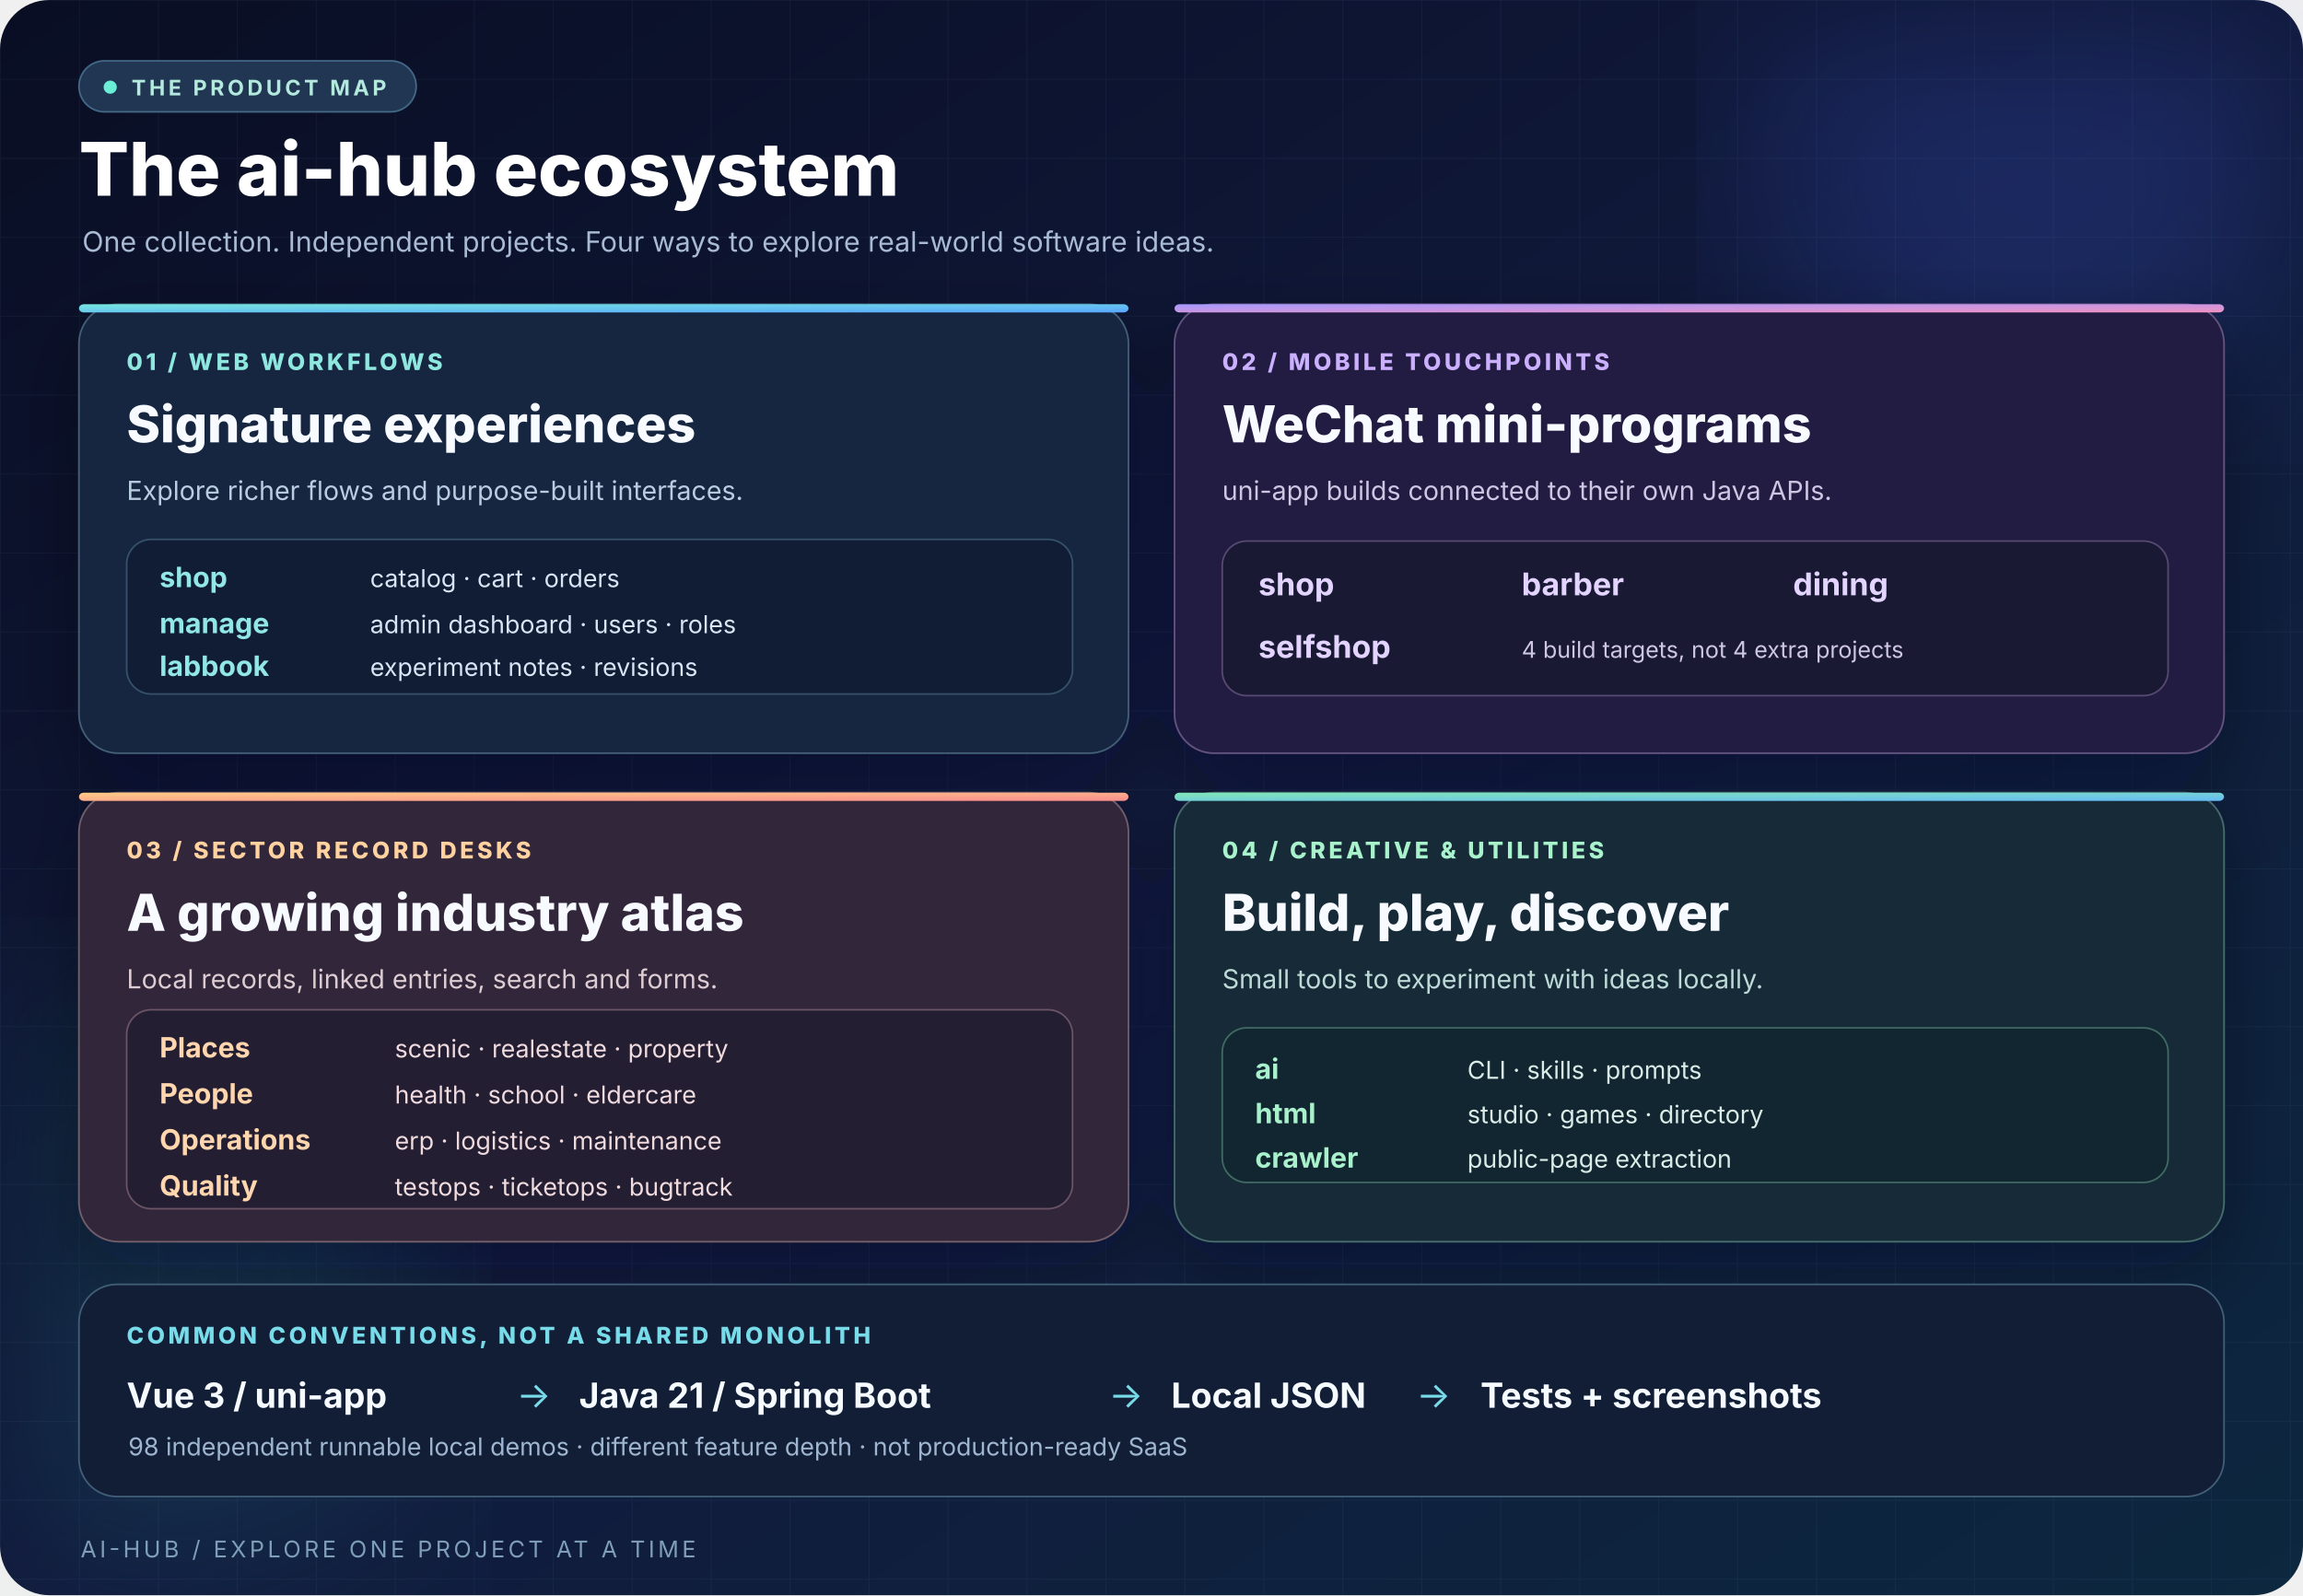
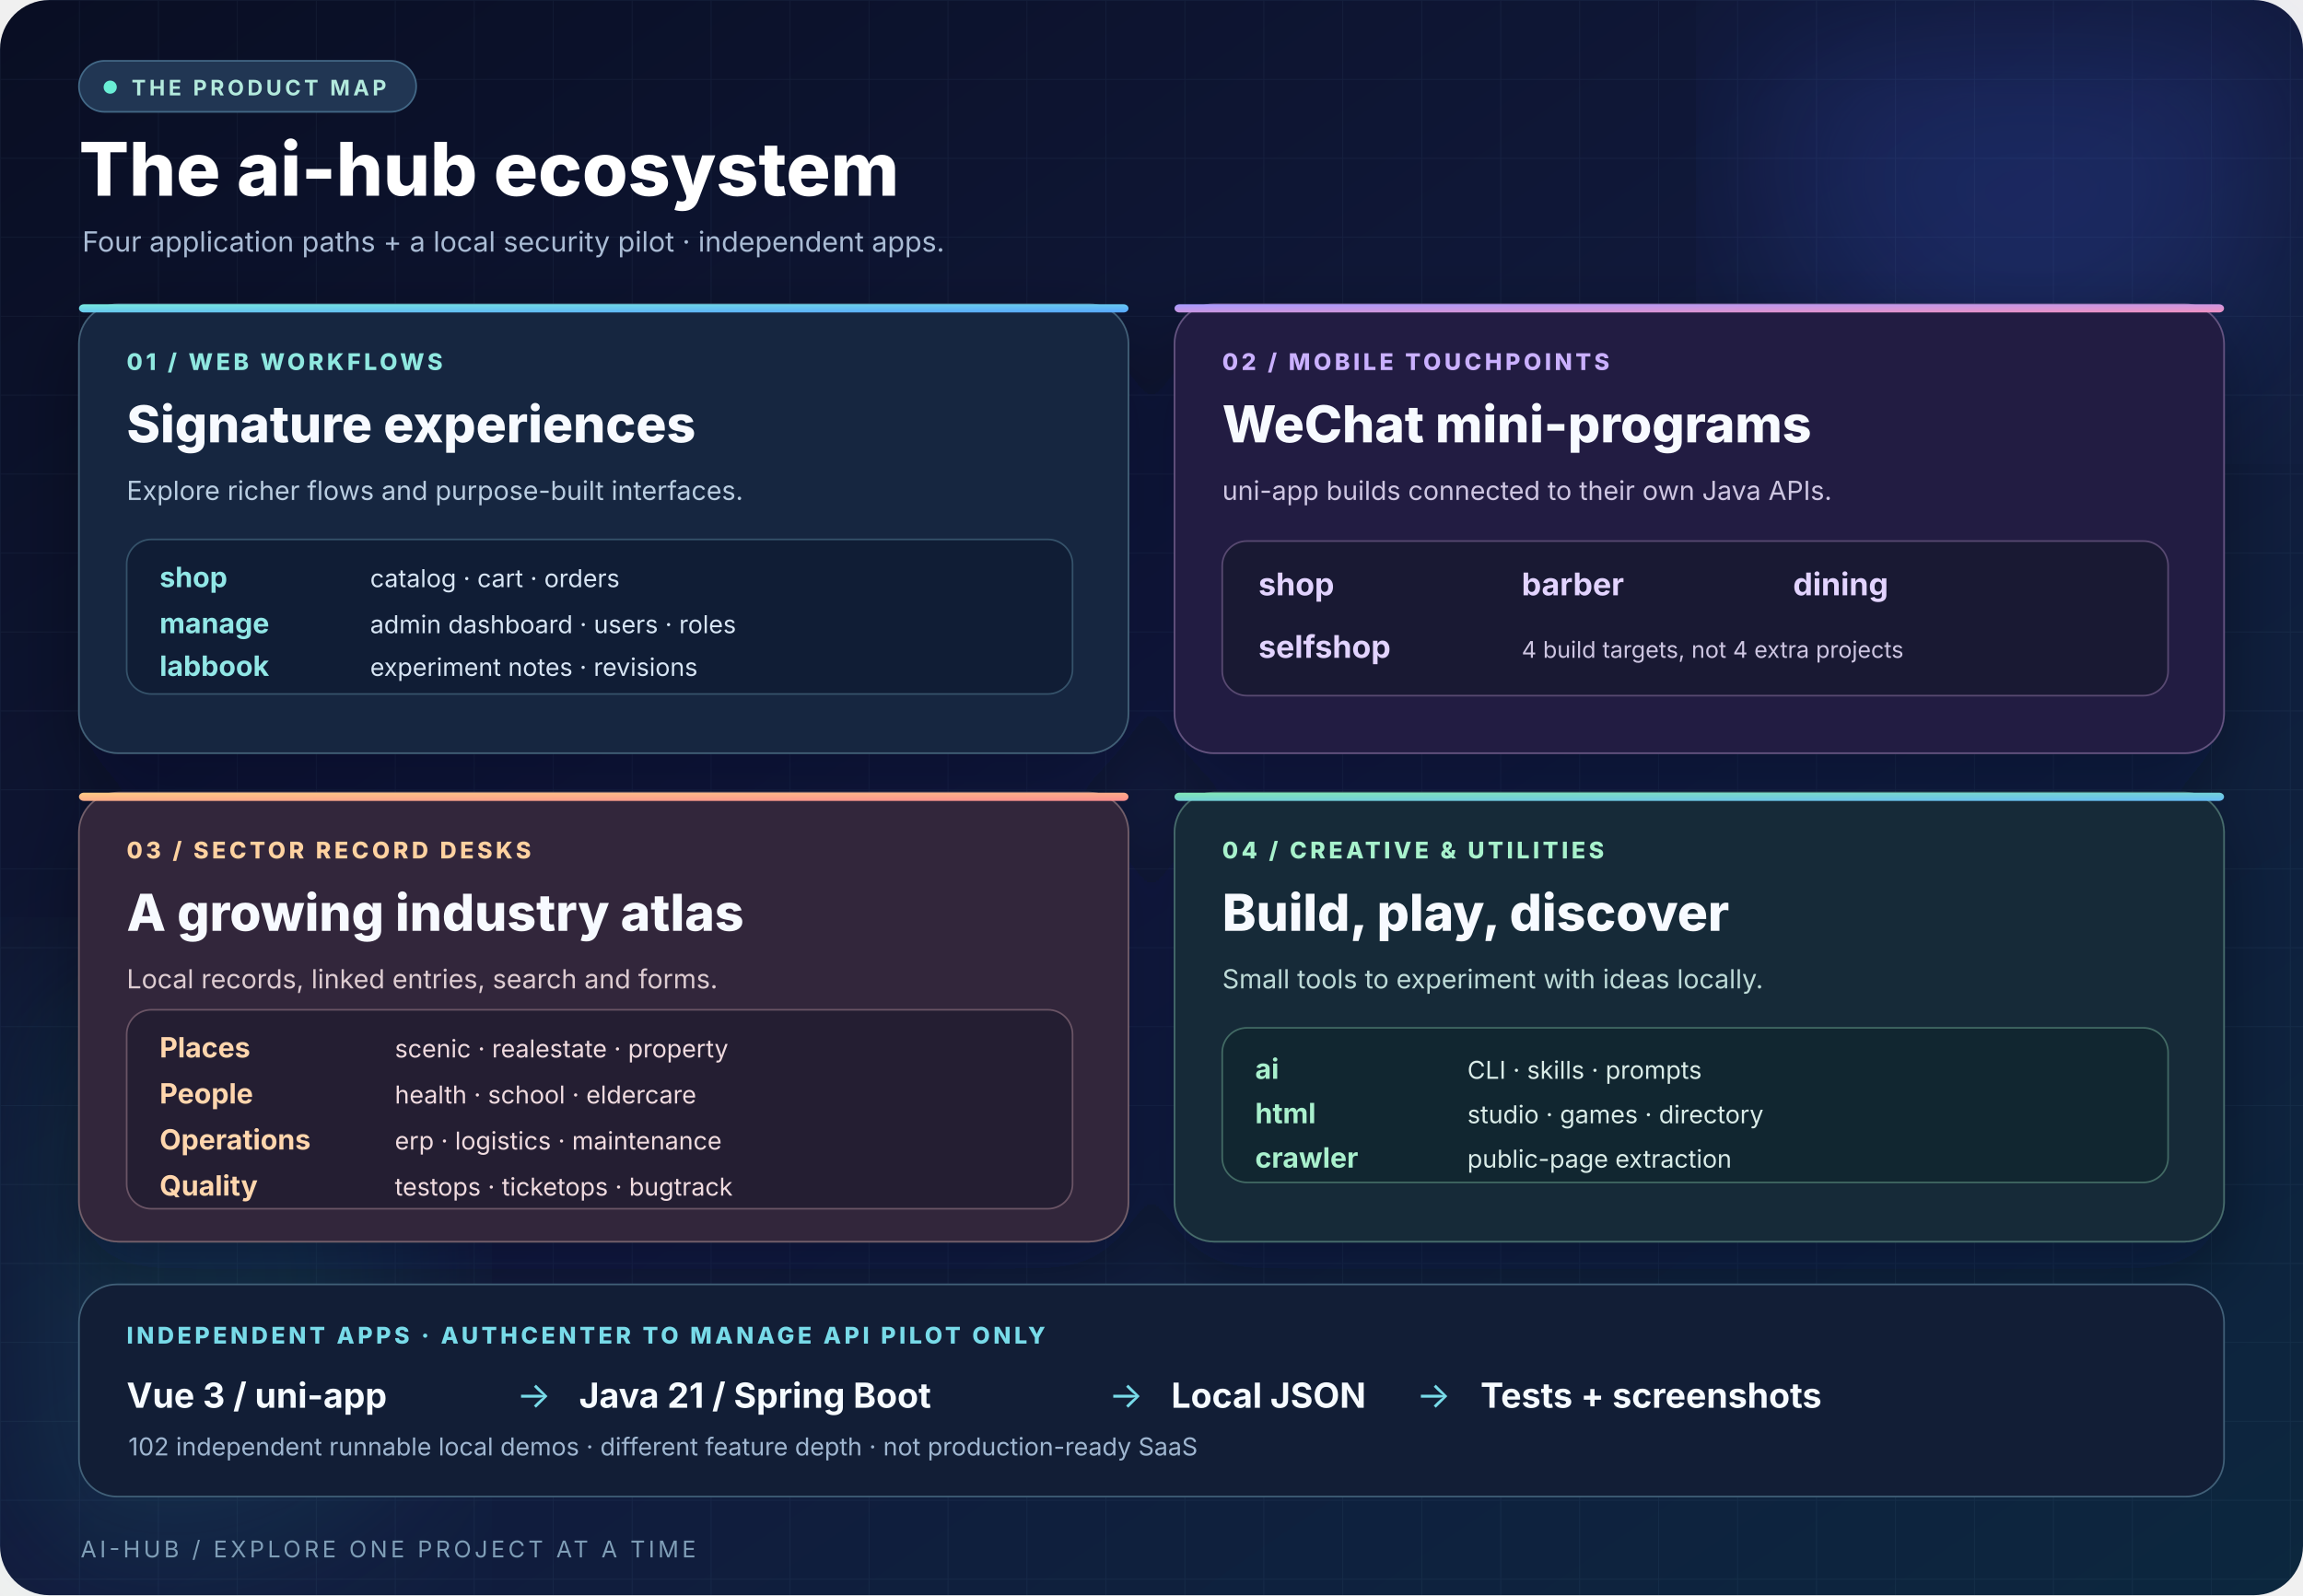
<svg xmlns="http://www.w3.org/2000/svg" width="1400" height="970" viewBox="0 0 1400 970" role="img" aria-labelledby="title desc">
  <defs>
    <linearGradient id="bg" x2="1" y2="1">
      <stop stop-color="#090E23" />
      <stop offset=".52" stop-color="#111A3D" />
      <stop offset="1" stop-color="#0C273E" />
    </linearGradient>
    <linearGradient id="a" x2="1" y2="1">
      <stop stop-color="#77E8DE" />
      <stop offset="1" stop-color="#58A7FF" />
    </linearGradient>
    <linearGradient id="b" x2="1" y2="1">
      <stop stop-color="#A69BFF" />
      <stop offset="1" stop-color="#F092C2" />
    </linearGradient>
    <linearGradient id="c" x2="1" y2="1">
      <stop stop-color="#FFCB85" />
      <stop offset="1" stop-color="#FC8E8E" />
    </linearGradient>
    <linearGradient id="d" x2="1" y2="1">
      <stop stop-color="#81E6B5" />
      <stop offset="1" stop-color="#66BCF7" />
    </linearGradient>
    <filter id="glow">
      <feGaussianBlur stdDeviation="62" />
    </filter>
    <filter id="shadow">
      <feDropShadow dx="0" dy="16" stdDeviation="22" flood-color="#020716" flood-opacity=".35" />
    </filter>
    <pattern id="grid" width="48" height="48" patternUnits="userSpaceOnUse">
      <path d="M48 0H0V48" fill="none" stroke="#9DCEF8" stroke-opacity=".055" />
    </pattern>
  </defs>
  <rect width="1400" height="970" rx="30" fill="url(#bg)" />
  <rect width="1400" height="970" rx="30" fill="url(#grid)" />
  <circle cx="1235" cy="78" r="170" fill="#476AFF" opacity=".19" filter="url(#glow)" />
  <circle cx="77" cy="780" r="185" fill="#2DE6C5" opacity=".11" filter="url(#glow)" />
  <g font-family="Inter,Segoe UI,Arial,sans-serif">
    <rect x="48" y="37" width="205" height="31" rx="15.5" fill="#213653" stroke="#436987" />
    <circle cx="67" cy="53" r="4" fill="#6AEED5" />
    <text x="80" y="58" font-size="13" font-weight="700" letter-spacing="2" fill="#B3EADD">THE PRODUCT MAP</text>
    <text x="48" y="119" font-size="45" font-weight="800" fill="#FFFFFF">The ai-hub ecosystem</text>
-     <text x="50" y="153" font-size="17" fill="#A9BBD4">One collection. Independent projects. Four ways to explore real-world software ideas.</text>
+     <text x="50" y="153" font-size="17" fill="#A9BBD4">Four application paths + a local security pilot · independent apps.</text>
    <g filter="url(#shadow)">
      <rect x="48" y="185" width="638" height="273" rx="24" fill="#192541" stroke="#426077" />
      <rect x="714" y="185" width="638" height="273" rx="24" fill="#201F43" stroke="#655380" />
      <rect x="48" y="482" width="638" height="273" rx="24" fill="#30283B" stroke="#735E6A" />
      <rect x="714" y="482" width="638" height="273" rx="24" fill="#192C39" stroke="#476C6C" />
    </g>
    <rect x="48" y="185" width="638" height="5" rx="3" fill="url(#a)" />
    <rect x="714" y="185" width="638" height="5" rx="3" fill="url(#b)" />
    <rect x="48" y="482" width="638" height="5" rx="3" fill="url(#c)" />
    <rect x="714" y="482" width="638" height="5" rx="3" fill="url(#d)" />
    <text x="77" y="225" font-size="14" font-weight="800" letter-spacing="2" fill="#8FE8E0">01 / WEB WORKFLOWS</text>
    <text x="77" y="269" font-size="31" font-weight="800" fill="#F7FAFF">Signature experiences</text>
    <text x="77" y="304" font-size="16" fill="#B9CDE1">Explore richer flows and purpose-built interfaces.</text>
    <rect x="77" y="328" width="575" height="94" rx="15" fill="#101D35" stroke="#35526A" />
    <text x="97" y="357" font-size="17" font-weight="700" fill="#91E7E6">shop</text>
    <text x="225" y="357" font-size="15" fill="#D7E5F4">catalog · cart · orders</text>
    <text x="97" y="385" font-size="17" font-weight="700" fill="#91E7E6">manage</text>
    <text x="225" y="385" font-size="15" fill="#D7E5F4">admin dashboard · users · roles</text>
    <text x="97" y="411" font-size="17" font-weight="700" fill="#91E7E6">labbook</text>
    <text x="225" y="411" font-size="15" fill="#D7E5F4">experiment notes · revisions</text>
    <text x="743" y="225" font-size="14" font-weight="800" letter-spacing="2" fill="#CAB0FF">02 / MOBILE TOUCHPOINTS</text>
    <text x="743" y="269" font-size="31" font-weight="800" fill="#F7FAFF">WeChat mini-programs</text>
    <text x="743" y="304" font-size="16" fill="#CEC6E2">uni-app builds connected to their own Java APIs.</text>
    <rect x="743" y="329" width="575" height="94" rx="15" fill="#191933" stroke="#584971" />
    <text x="765" y="362" font-size="19" font-weight="700" fill="#E2D3FF">shop</text>
    <text x="925" y="362" font-size="19" font-weight="700" fill="#E2D3FF">barber</text>
    <text x="1090" y="362" font-size="19" font-weight="700" fill="#E2D3FF">dining</text>
    <text x="765" y="400" font-size="19" font-weight="700" fill="#E2D3FF">selfshop</text>
    <text x="925" y="400" font-size="14" fill="#CEC6E2">4 build targets, not 4 extra projects</text>
    <text x="77" y="522" font-size="14" font-weight="800" letter-spacing="2" fill="#FFD2A0">03 / SECTOR RECORD DESKS</text>
    <text x="77" y="566" font-size="31" font-weight="800" fill="#F7FAFF">A growing industry atlas</text>
    <text x="77" y="601" font-size="16" fill="#DDCCD1">Local records, linked entries, search and forms.</text>
    <rect x="77" y="614" width="575" height="121" rx="15" fill="#241E32" stroke="#6A5465" />
    <text x="97" y="643" font-size="17" font-weight="700" fill="#FFD6AD">Places</text>
    <text x="240" y="643" font-size="15" fill="#F0DBDF">scenic · realestate · property</text>
    <text x="97" y="671" font-size="17" font-weight="700" fill="#FFD6AD">People</text>
    <text x="240" y="671" font-size="15" fill="#F0DBDF">health · school · eldercare</text>
    <text x="97" y="699" font-size="17" font-weight="700" fill="#FFD6AD">Operations</text>
    <text x="240" y="699" font-size="15" fill="#F0DBDF">erp · logistics · maintenance</text>
    <text x="97" y="727" font-size="17" font-weight="700" fill="#FFD6AD">Quality</text>
    <text x="240" y="727" font-size="15" fill="#F0DBDF">testops · ticketops · bugtrack</text>
    <text x="743" y="522" font-size="14" font-weight="800" letter-spacing="2" fill="#A8F2CC">04 / CREATIVE &amp; UTILITIES</text>
    <text x="743" y="566" font-size="31" font-weight="800" fill="#F7FAFF">Build, play, discover</text>
    <text x="743" y="601" font-size="16" fill="#BDDAD7">Small tools to experiment with ideas locally.</text>
    <rect x="743" y="625" width="575" height="94" rx="15" fill="#112630" stroke="#426A64" />
    <text x="763" y="656" font-size="17" font-weight="700" fill="#A9F0CD">ai</text>
    <text x="892" y="656" font-size="15" fill="#DAECE8">CLI · skills · prompts</text>
    <text x="763" y="683" font-size="17" font-weight="700" fill="#A9F0CD">html</text>
    <text x="892" y="683" font-size="15" fill="#DAECE8">studio · games · directory</text>
    <text x="763" y="710" font-size="17" font-weight="700" fill="#A9F0CD">crawler</text>
    <text x="892" y="710" font-size="15" fill="#DAECE8">public-page extraction</text>
    <rect x="48" y="781" width="1304" height="129" rx="23" fill="#121E36" stroke="#416078" />
-     <text x="77" y="817" font-size="14" font-weight="800" letter-spacing="2" fill="#78DBE9">COMMON CONVENTIONS, NOT A SHARED MONOLITH</text>
+     <text x="77" y="817" font-size="14" font-weight="800" letter-spacing="2" fill="#78DBE9">INDEPENDENT APPS · AUTHCENTER TO MANAGE API PILOT ONLY</text>
    <text x="77" y="856" font-size="21" font-weight="700" fill="#F6FBFF">Vue 3 / uni-app</text>
    <text x="314" y="856" font-size="22" fill="#78DBE9">→</text>
    <text x="352" y="856" font-size="21" font-weight="700" fill="#F6FBFF">Java 21 / Spring Boot</text>
    <text x="674" y="856" font-size="22" fill="#78DBE9">→</text>
    <text x="712" y="856" font-size="21" font-weight="700" fill="#F6FBFF">Local JSON</text>
    <text x="861" y="856" font-size="22" fill="#78DBE9">→</text>
    <text x="900" y="856" font-size="21" font-weight="700" fill="#F6FBFF">Tests + screenshots</text>
-     <text x="78" y="885" font-size="15" fill="#9FB6D0">98 independent runnable local demos · different feature depth · not production-ready SaaS</text>
+     <text x="78" y="885" font-size="15" fill="#9FB6D0">102 independent runnable local demos · different feature depth · not production-ready SaaS</text>
    <text x="49" y="947" font-size="14" letter-spacing="2" fill="#7F9EB7">AI-HUB  /  EXPLORE ONE PROJECT AT A TIME</text>
  </g>
</svg>
